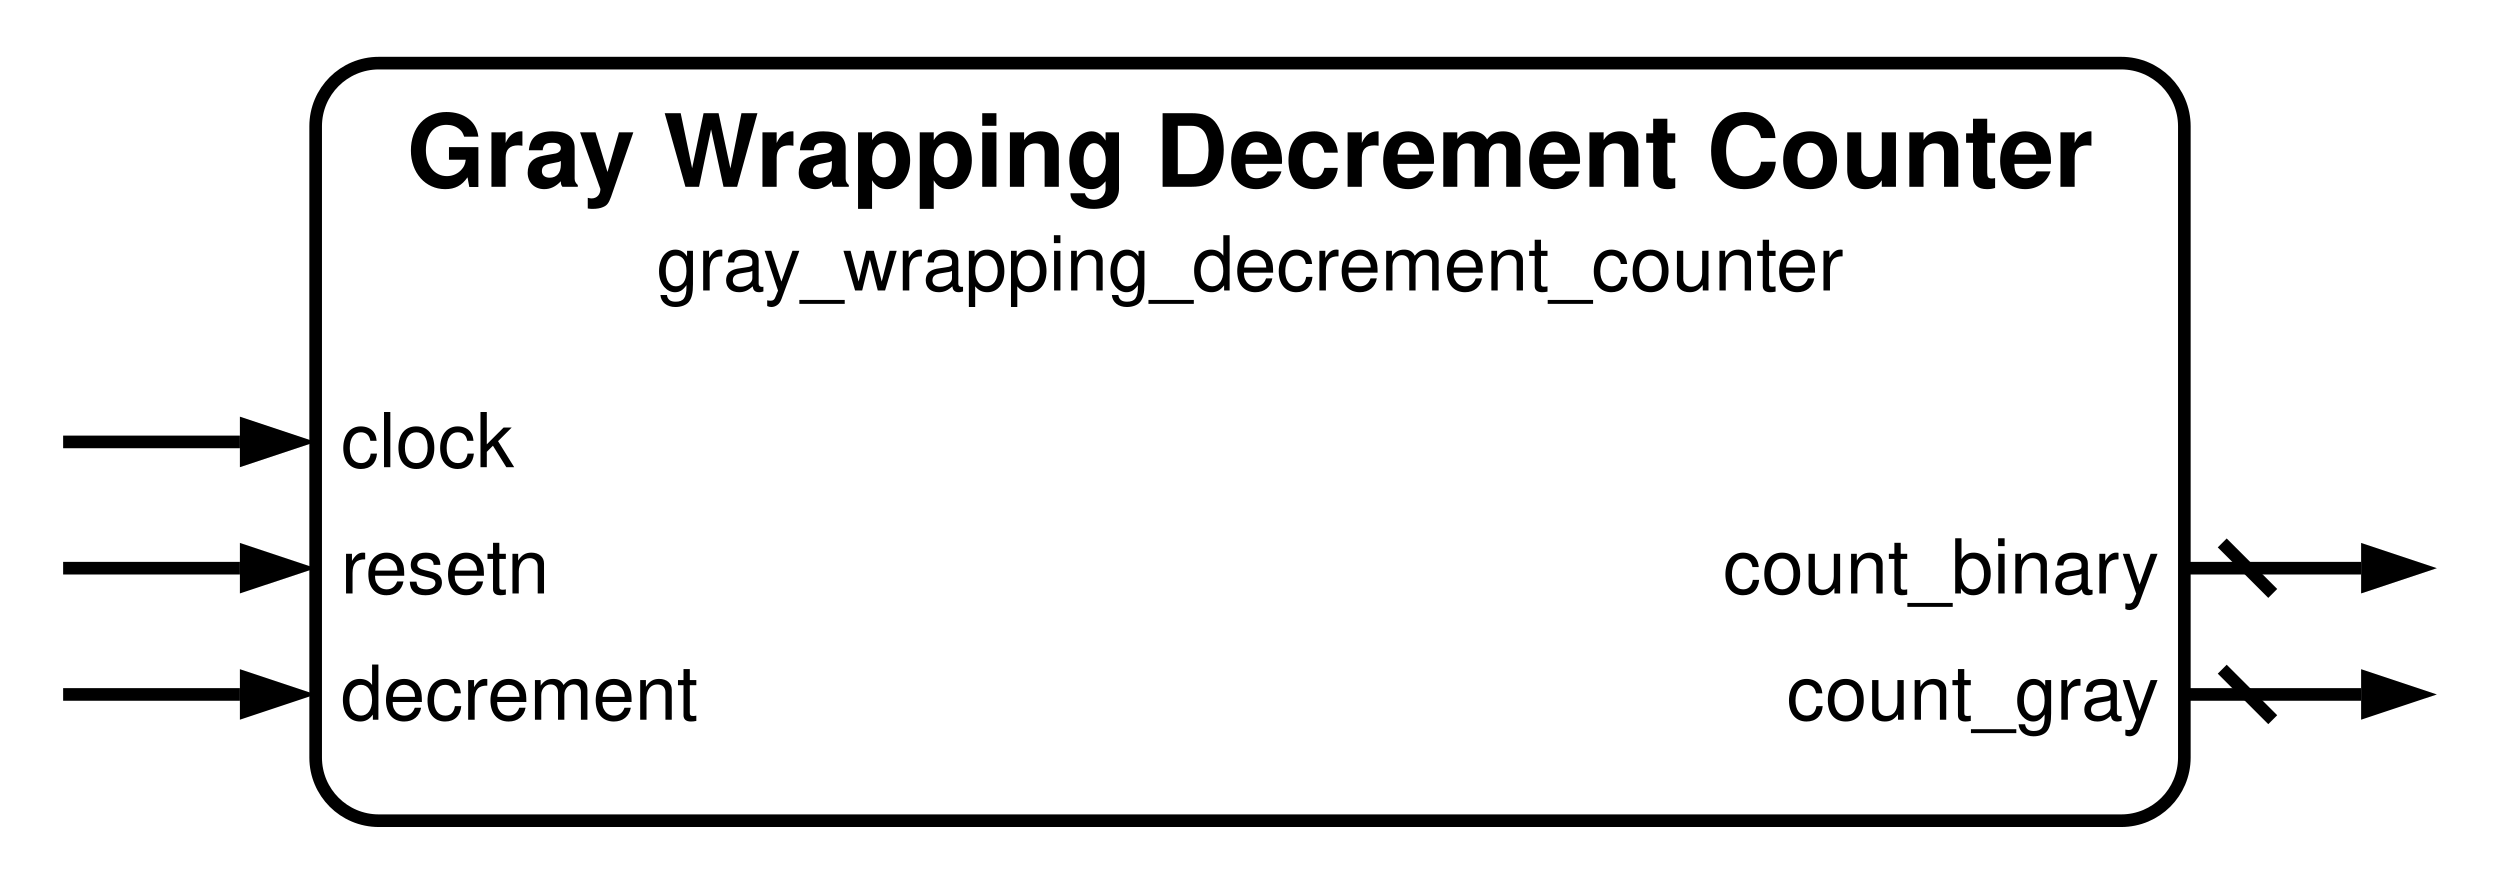
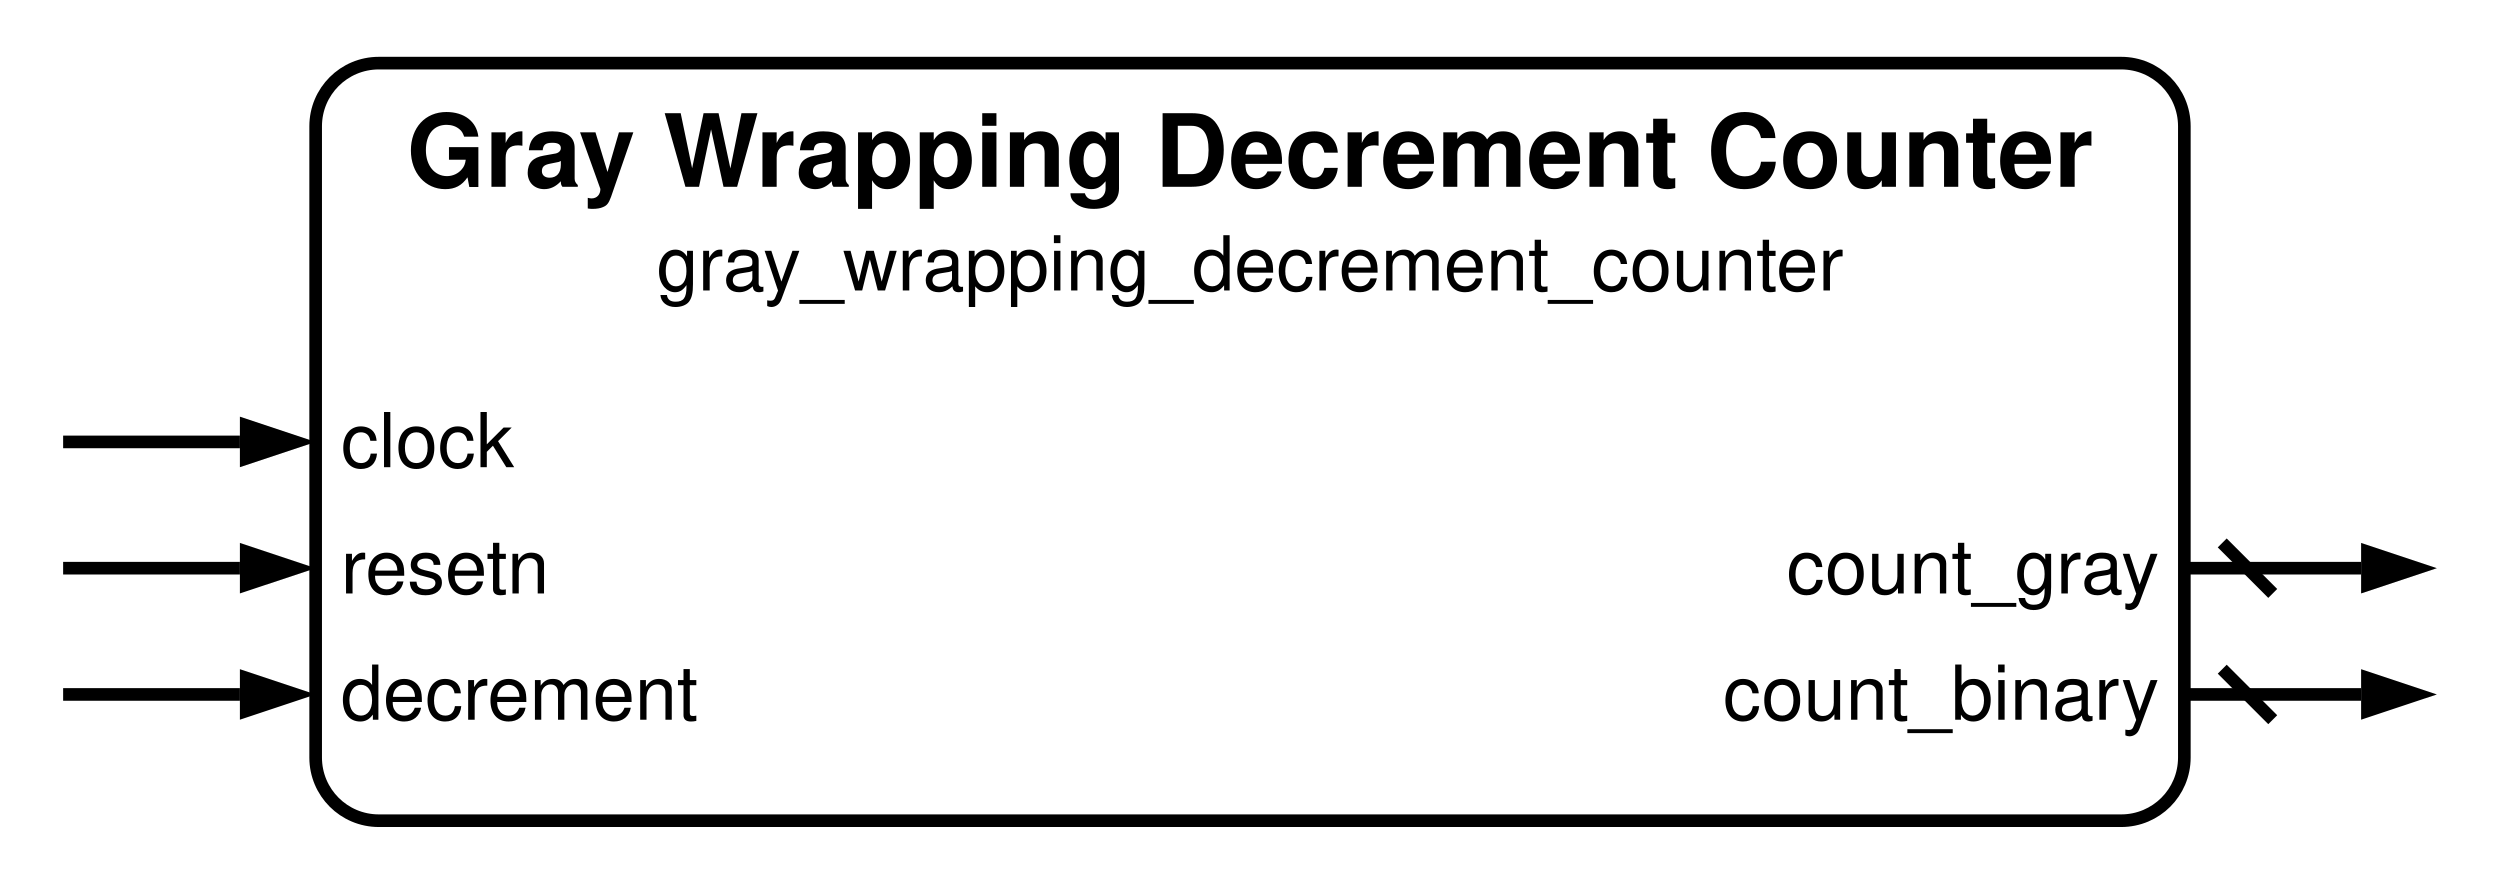
<svg xmlns="http://www.w3.org/2000/svg" width="396" height="140" viewBox="0 0 198 70">
  <rect x="25" y="5" width="148" height="60" fill="none" stroke="black" stroke-width="1" rx="5" />
  <text x="99" y="12" text-anchor="middle" dominant-baseline="middle" font-family="Helvetica" font-size="8" font-weight="bold" fill="black">Gray Wrapping Decrement Counter</text>
  <text x="99" y="21" text-anchor="middle" dominant-baseline="middle" font-family="Helvetica" font-size="6" font-weight="regular" fill="black">gray_wrapping_decrement_counter</text>
  <text x="27" y="35" text-anchor="start" dominant-baseline="middle" font-family="Helvetica" font-size="6" font-weight="regular" fill="black">clock</text>
  <line x1="19" y1="35" x2="5" y2="35" stroke="black" stroke-width="1" />
  <path d="M 25 35 l -6 +2.0 v -4 z" fill="black" />
  <text x="27" y="45" text-anchor="start" dominant-baseline="middle" font-family="Helvetica" font-size="6" font-weight="regular" fill="black">resetn</text>
  <line x1="19" y1="45" x2="5" y2="45" stroke="black" stroke-width="1" />
  <path d="M 25 45 l -6 +2.0 v -4 z" fill="black" />
-   <text x="171" y="45" text-anchor="end" dominant-baseline="middle" font-family="Helvetica" font-size="6" font-weight="regular" fill="black">count_binary</text>
+   <text x="171" y="45" text-anchor="end" dominant-baseline="middle" font-family="Helvetica" font-size="6" font-weight="regular" fill="black">count_gray</text>
  <line x1="173" y1="45" x2="187" y2="45" stroke="black" stroke-width="1" />
  <path d="M 193 45 l -6 +2.0 v -4 z" fill="black" />
  <line x1="176" y1="43" x2="180" y2="47" stroke="black" stroke-width="1" />
  <text x="27" y="55" text-anchor="start" dominant-baseline="middle" font-family="Helvetica" font-size="6" font-weight="regular" fill="black">decrement</text>
  <line x1="19" y1="55" x2="5" y2="55" stroke="black" stroke-width="1" />
  <path d="M 25 55 l -6 +2.0 v -4 z" fill="black" />
-   <text x="171" y="55" text-anchor="end" dominant-baseline="middle" font-family="Helvetica" font-size="6" font-weight="regular" fill="black">count_gray</text>
+   <text x="171" y="55" text-anchor="end" dominant-baseline="middle" font-family="Helvetica" font-size="6" font-weight="regular" fill="black">count_binary</text>
  <line x1="173" y1="55" x2="187" y2="55" stroke="black" stroke-width="1" />
  <path d="M 193 55 l -6 +2.0 v -4 z" fill="black" />
  <line x1="176" y1="53" x2="180" y2="57" stroke="black" stroke-width="1" />
  <style>
      @media (prefers-color-scheme: dark) {
        :root {
          filter: invert(100%) hue-rotate(180deg);
        }
      }
    </style>
</svg>
